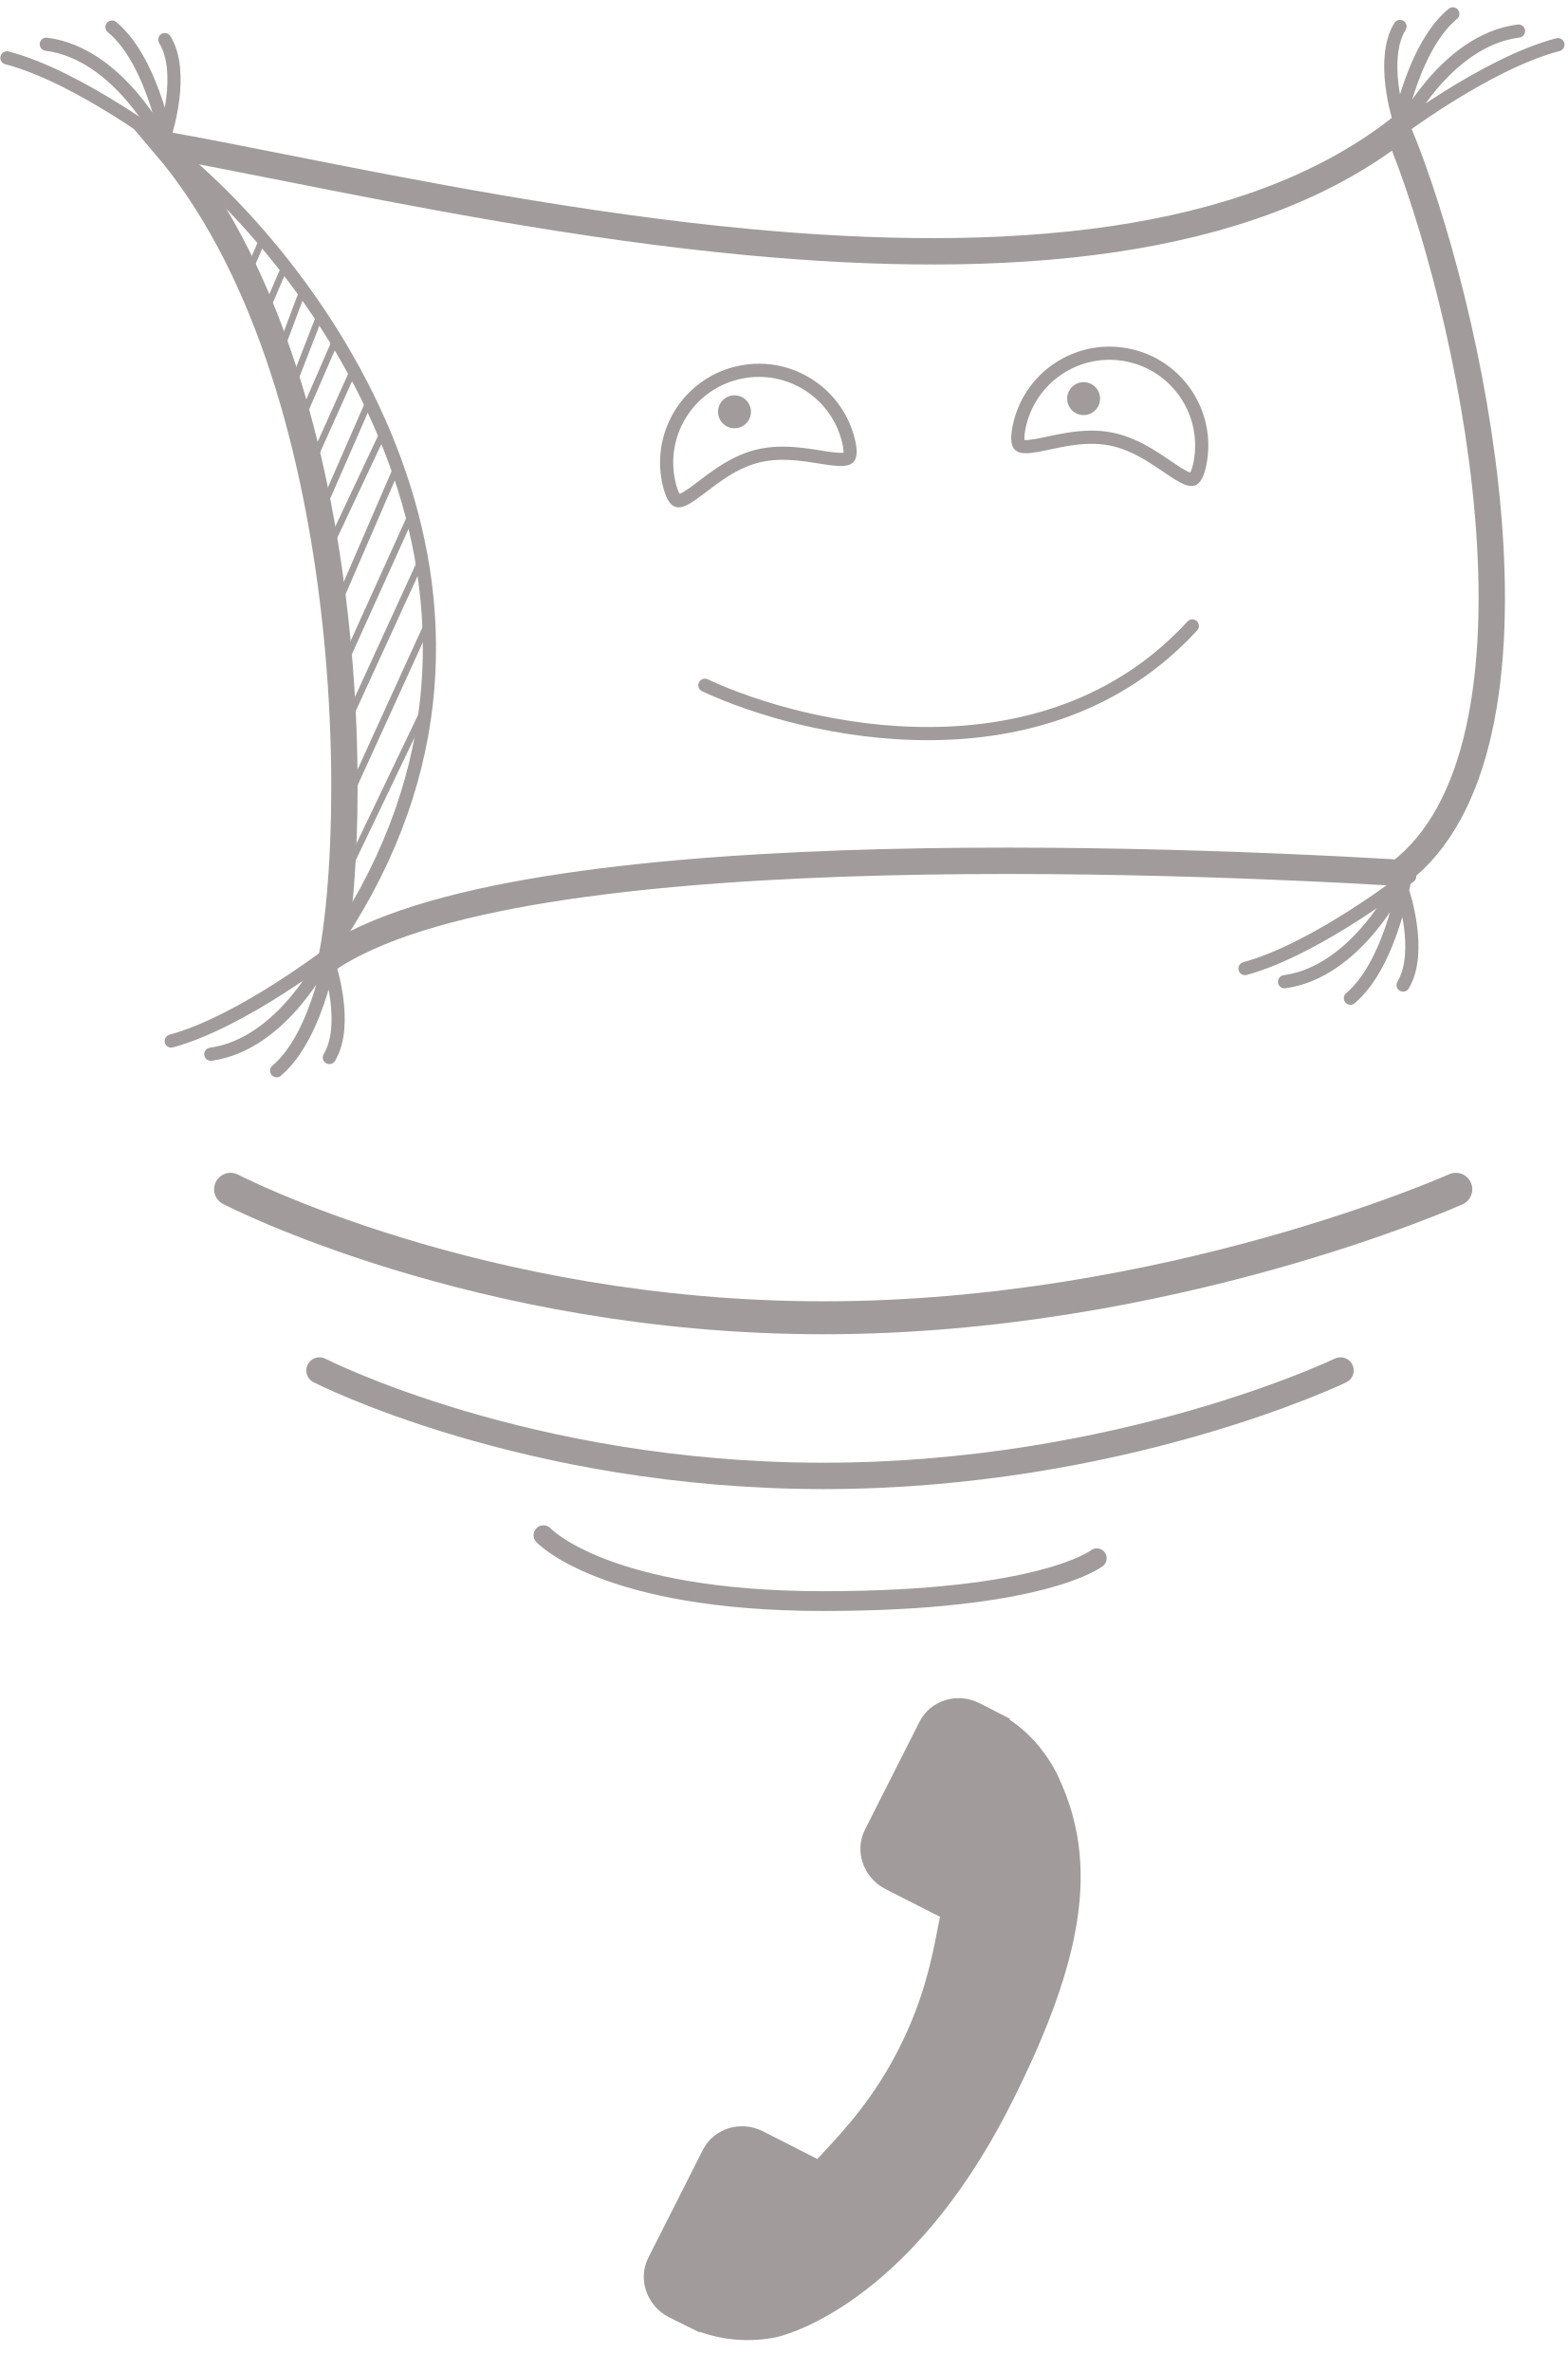
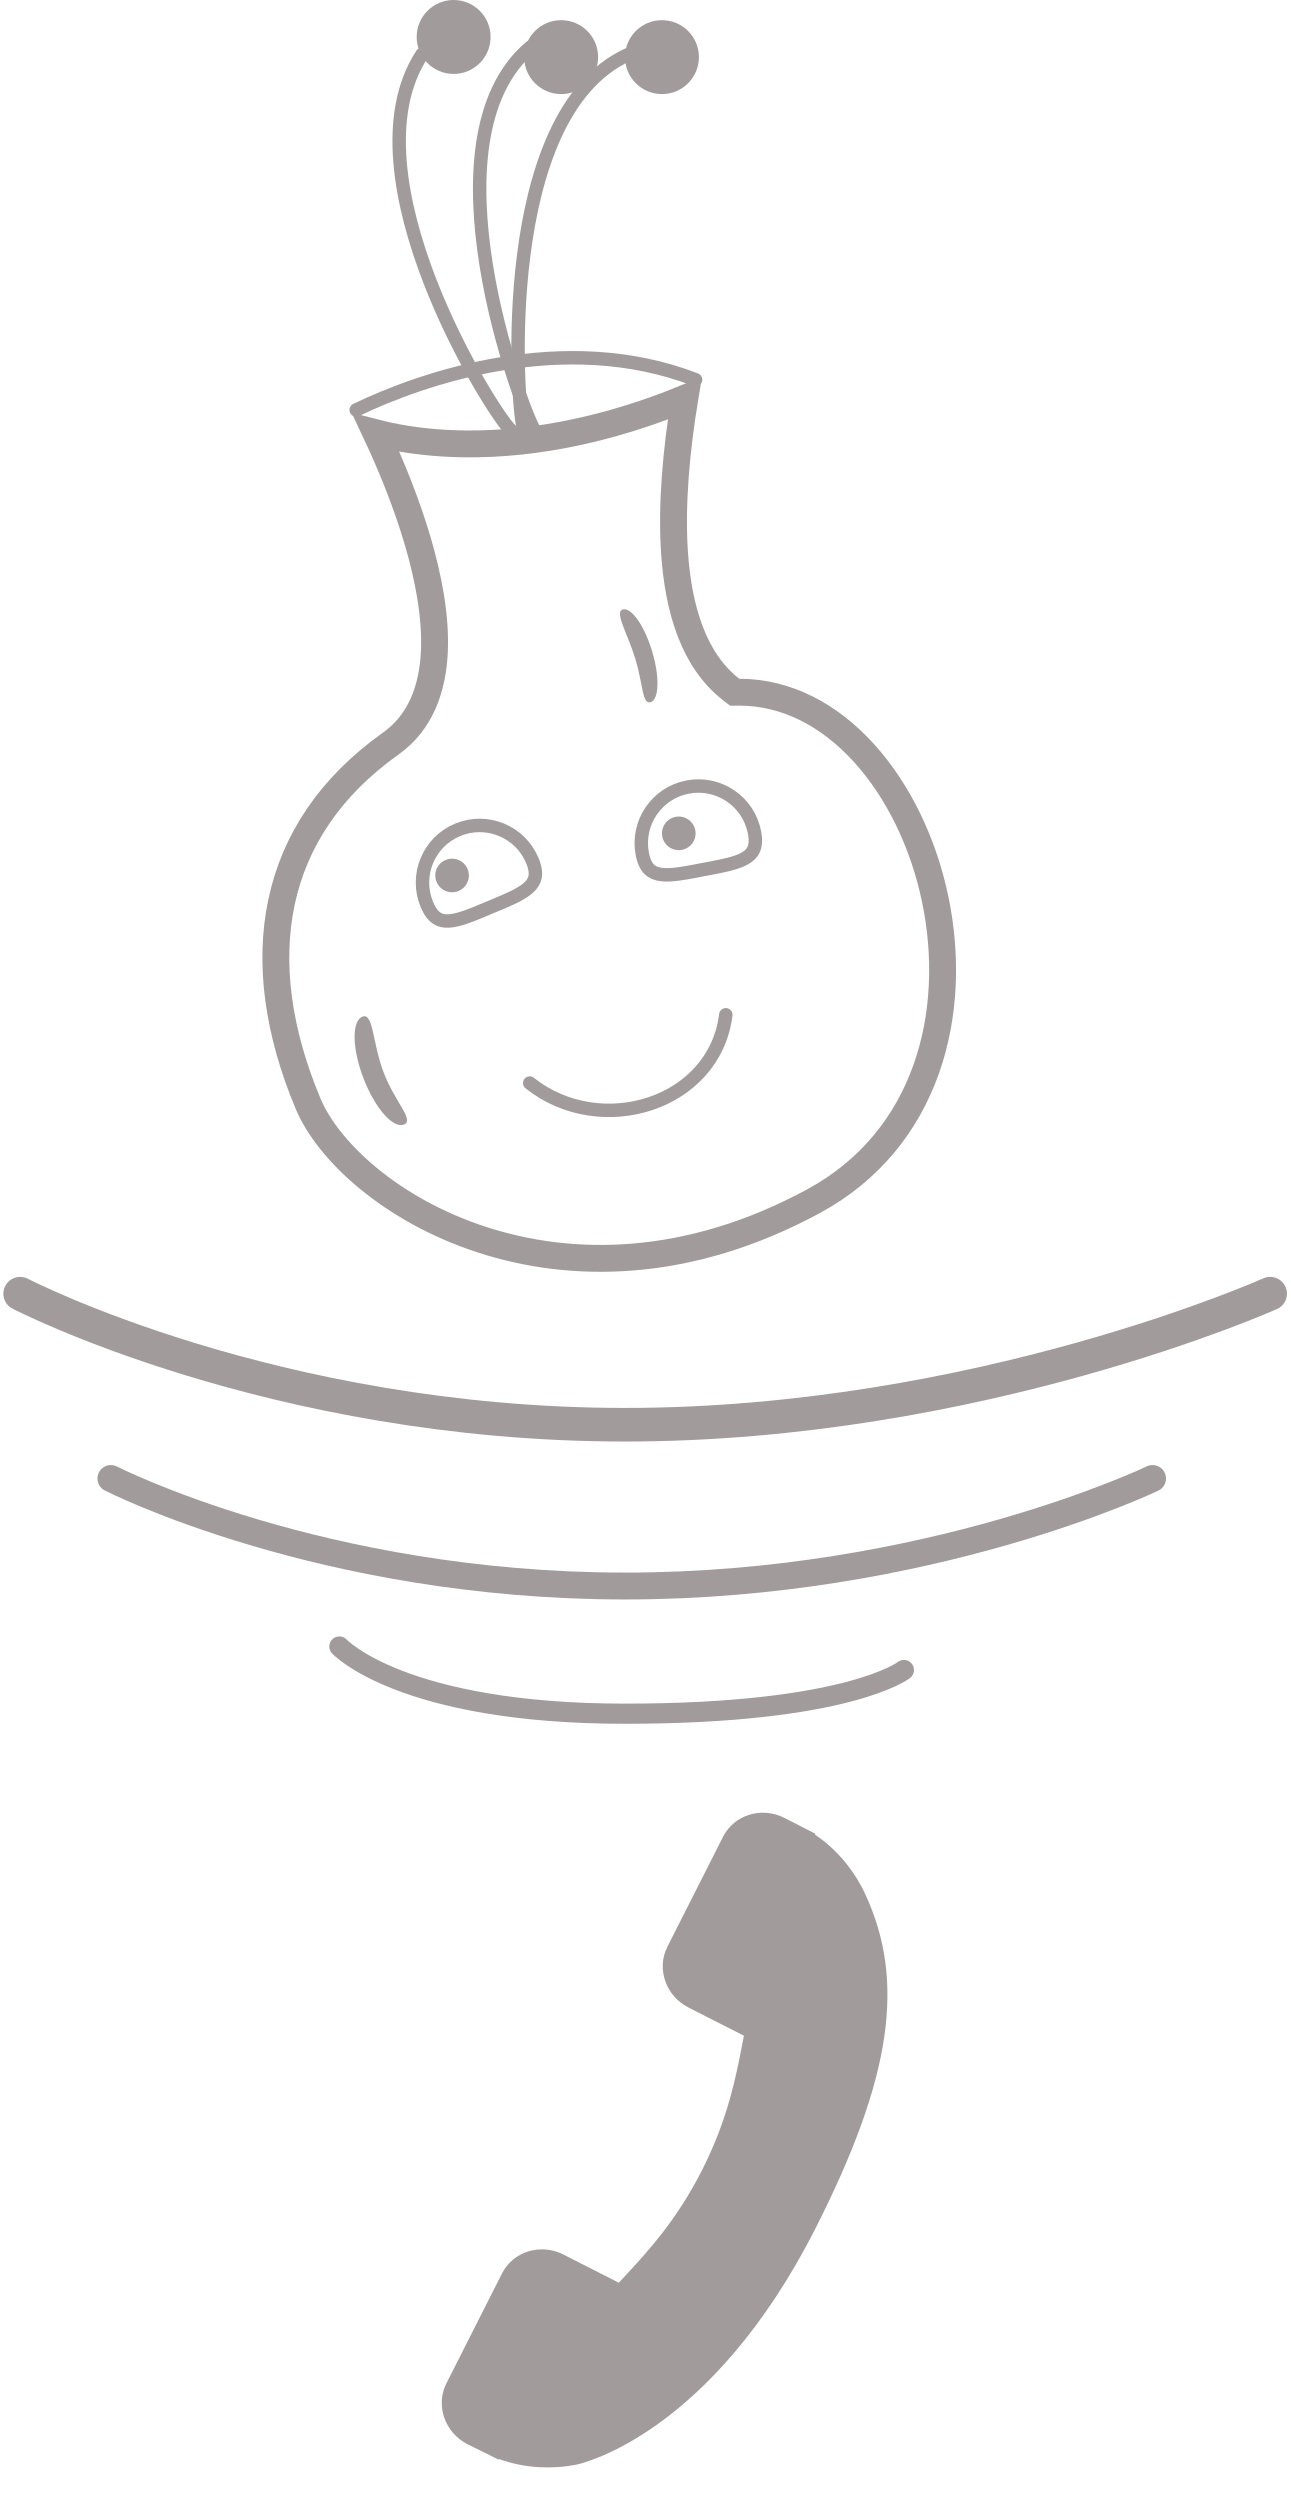
- <svg xmlns="http://www.w3.org/2000/svg" width="238" height="360" fill="none">
-   <path d="M35 180.5S72.537 200 125 200s96-19.5 96-19.5" stroke="#A19B9B" stroke-width="5" stroke-linecap="round" stroke-linejoin="round" />
-   <path d="M48.5 208s31.245 16 76.5 16c45.255 0 78.5-16 78.5-16" stroke="#A19B9B" stroke-width="4" stroke-linecap="round" stroke-linejoin="round" />
-   <path d="M82.5 233s9.26 10 42.5 10 41.5-6.5 41.5-6.5" stroke="#A19B9B" stroke-width="3" stroke-linecap="round" stroke-linejoin="round" />
-   <path d="M98.42 342.653l8.293-16.389c1.655-3.254 5.747-4.508 9.121-2.79l8.246 4.196c.322-.345.654-.704 1.003-1.084 3.212-3.46 7.606-8.2 11.405-15.713 3.812-7.53 5.033-13.894 5.929-18.541.094-.492.183-.966.276-1.419l-5.533-2.81-2.722-1.388c-3.379-1.72-4.78-5.773-3.133-9.032l8.293-16.39c1.649-3.256 5.742-4.511 9.122-2.79l4.619 2.368-.064.125a21.214 21.214 0 0 1 4.518 4.128c1.244 1.546 2.21 3.094 2.951 4.719 6.048 12.997 3.918 27.377-7.342 49.624-15.565 30.75-34.786 35.089-35.618 35.266a21.893 21.893 0 0 1-5.561.385 21.064 21.064 0 0 1-5.967-1.214l-.053.092-4.65-2.305c-3.374-1.722-4.778-5.775-3.134-9.038z" fill="#A19B9B" />
-   <path d="M40 36l-3 7m6-2l-3 7m6-4l-3 8m5.5-4L45 57m6-5.5L46 63m7.5-6.5L47 71m9-10l-7 16m15.5 30.5l-11.5 24M58 66l-8 17m10-11.5L52 90m10.5-12L53 99m10.5-13l-11 24M65 94.5L52 123" stroke="#A19B9B" stroke-linecap="round" stroke-linejoin="round" />
-   <path d="M26 158c11-3 25-14 25-14m-1.5 1S43 158.5 32 160m18.5-17s-2 14-8.5 19.5m8-16s3 9 0 14M189 147c11-3 25-14 25-14m-1.5 1s-6.5 13.5-17.5 15m18.5-17s-2 14-8.5 19.5m8-16s3 9 0 14M236.497 6.779c-11.032 2.878-25.153 13.723-25.153 13.723m1.511-.982s6.649-13.428 17.665-14.807m-18.687 16.795s2.154-13.977 8.715-19.405m-8.176 15.911s-2.901-9.033.154-14M1.05 8.779c11.032 2.878 25.152 13.723 25.152 13.723m-1.511-.982S18.043 8.091 7.027 6.712m18.686 16.796S23.56 9.53 17 4.103m8.175 15.911s2.9-9.033-.155-14" stroke="#A19B9B" stroke-width="2" stroke-linecap="round" stroke-linejoin="round" />
-   <path d="M50.535 91.005c-3.028-24.541-10.426-51.316-25.556-69.06 5.255.936 11.356 2.145 18.093 3.48 19.821 3.929 45.15 8.949 70.655 11.329 18.861 1.76 38.009 2.106 55.406-.48 16.399-2.438 31.371-7.5 43.075-16.562 5.511 13.27 11.771 36.068 13.674 58.21 1.011 11.762.782 23.227-1.381 32.924-2.103 9.427-5.983 16.97-12.105 21.615-21.371-1.242-57.413-2.696-90.776-1.146-16.865.783-33.112 2.337-46.457 5.094-6.674 1.378-12.671 3.067-17.68 5.136-2.618 1.081-5.002 2.281-7.084 3.617.84-4.565 1.451-10.535 1.727-17.378.427-10.557.06-23.395-1.591-36.779z" stroke="#A19B9B" stroke-width="4" />
-   <path d="M107 104c15.333 7.167 51.6 15.4 74-9" stroke="#A19B9B" stroke-width="2" stroke-linecap="round" />
-   <path d="M128.781 66.792c.24.953.299 1.607.258 2.044-.039.415-.159.567-.238.636-.102.089-.309.193-.745.236-.434.042-.991.014-1.691-.07-.583-.069-1.219-.17-1.921-.281l-.419-.067a49.321 49.321 0 0 0-2.776-.375c-1.954-.196-4.123-.226-6.29.318-2.166.545-4.063 1.596-5.693 2.693a49.705 49.705 0 0 0-2.269 1.642l-.337.257c-.566.43-1.079.82-1.56 1.156-.578.405-1.056.693-1.458.861-.404.168-.636.174-.767.144-.103-.023-.281-.1-.511-.448-.243-.365-.499-.97-.739-1.923-1.884-7.5 2.668-15.106 10.167-16.99 7.498-1.884 15.105 2.668 16.989 10.167zm53.385 3.512c-.189.965-.414 1.582-.637 1.96-.212.36-.385.445-.487.474-.129.037-.361.043-.773-.104-.411-.147-.903-.41-1.501-.783a50.207 50.207 0 0 1-1.618-1.073l-.351-.239a49.09 49.09 0 0 0-2.352-1.521c-1.685-1.01-3.634-1.961-5.826-2.391-2.192-.43-4.356-.287-6.298.011-.972.15-1.901.34-2.752.52l-.415.088c-.696.148-1.325.283-1.904.382-.695.12-1.25.177-1.685.158-.438-.02-.65-.113-.756-.196-.083-.066-.211-.21-.272-.623-.063-.434-.038-1.09.151-2.055 1.489-7.588 8.847-12.531 16.434-11.042 7.588 1.49 12.531 8.847 11.042 16.434z" stroke="#A19B9B" stroke-width="2" />
-   <circle cx="111.5" cy="62.5" r="2.5" fill="#A19B9B" />
-   <circle cx="164.5" cy="60.5" r="2.5" fill="#A19B9B" />
-   <path d="M27 23.5C49.833 42.333 86.3 93 49.5 145" stroke="#A19B9B" stroke-width="2" />
+ <svg xmlns="http://www.w3.org/2000/svg" width="192" height="372" viewBox="0 0 192 372" fill="none">
+   <path d="M3 192.5C3 192.5 40.537 212 93 212C145.463 212 189 192.5 189 192.5" stroke="#A19B9B" stroke-width="5" stroke-linecap="round" stroke-linejoin="round" />
+   <path d="M16.5 220C16.5 220 47.745 236 93 236C138.255 236 171.5 220 171.5 220" stroke="#A19B9B" stroke-width="4" stroke-linecap="round" stroke-linejoin="round" />
+   <path d="M50.5 245C50.5 245 59.76 255 93 255C126.24 255 134.5 248.5 134.5 248.5" stroke="#A19B9B" stroke-width="3" stroke-linecap="round" stroke-linejoin="round" />
+   <path d="M66.419 354.653L74.713 338.264C76.368 335.01 80.46 333.756 83.834 335.474L92.08 339.67C92.402 339.325 92.734 338.966 93.083 338.586C96.294 335.126 100.689 330.386 104.488 322.873C108.3 315.343 109.521 308.979 110.417 304.332C110.511 303.84 110.6 303.366 110.693 302.913L105.16 300.103L102.438 298.715C99.059 296.995 97.658 292.942 99.305 289.683L107.598 273.293C109.247 270.037 113.34 268.782 116.72 270.503L121.339 272.871L121.275 272.996C122.927 274.106 124.463 275.507 125.793 277.124C127.037 278.67 128.003 280.218 128.744 281.843C134.792 294.84 132.662 309.22 121.402 331.467C105.837 362.217 86.616 366.556 85.784 366.733C83.963 367.096 82.147 367.224 80.223 367.118C78.155 366.999 76.123 366.584 74.257 365.904L74.203 365.996L69.553 363.691C66.179 361.969 64.775 357.916 66.419 354.653Z" fill="#A19B9B" />
+   <path d="M77.865 63.666C76.865 60.166 73.865 17.166 93.365 8.166" stroke="#A19B9B" stroke-width="2" stroke-linecap="round" />
+   <path d="M79.5 64C77.602 60.894 62.551 20.878 78.942 7" stroke="#A19B9B" stroke-width="2" stroke-linecap="round" />
+   <path d="M76 64C73.296 61.563 51.041 26.043 62.802 8.072" stroke="#A19B9B" stroke-width="2" stroke-linecap="round" />
+   <path d="M55.933 64.408C58.389 65.039 61.753 65.674 65.939 65.934C74.662 66.475 86.906 65.384 101.894 59.285C100.644 66.922 99.883 74.988 100.367 82.209C100.923 90.503 103.157 98.201 108.77 102.577L109.312 103H110C117.057 103 123.428 106.406 128.536 112.025C133.652 117.653 137.416 125.424 139.167 133.845C142.678 150.735 138.019 169.549 121.047 178.741C102.362 188.863 85.057 188.824 71.671 184.454C58.167 180.045 48.81 171.299 45.844 164.227C41.359 153.532 39.963 143.328 41.883 134.253C43.794 125.215 49.031 117.115 58.158 110.63C62.648 107.44 64.369 102.382 64.629 97.041C64.888 91.711 63.72 85.8 62.118 80.383C60.508 74.94 58.419 69.862 56.74 66.156C56.459 65.534 56.188 64.95 55.933 64.408Z" stroke="#A19B9B" stroke-width="4" stroke-linecap="round" />
+   <circle cx="67.27" cy="130.271" r="2.5" transform="rotate(-22.6791 67.2705 130.271)" fill="#A19B9B" />
+   <circle cx="101.004" cy="124.004" r="2.5" transform="rotate(13.1776 101.004 124.004)" fill="#A19B9B" />
+   <path d="M78.821 161.159C89.336 169.542 106.341 164.375 108 151" stroke="#A19B9B" stroke-width="2" stroke-linecap="round" stroke-linejoin="round" />
+   <path d="M53 61C62.666 56.333 83.9 48.9 103.5 56.5" stroke="#A19B9B" stroke-width="2" stroke-linecap="round" />
+   <path d="M79.21 128.049C79.665 129.139 79.735 129.928 79.618 130.519C79.502 131.1 79.183 131.612 78.622 132.112C78.047 132.625 77.254 133.094 76.257 133.572C75.436 133.966 74.528 134.344 73.545 134.752C73.336 134.839 73.124 134.927 72.909 135.017C72.694 135.107 72.483 135.196 72.275 135.283C71.293 135.695 70.387 136.077 69.529 136.384C68.489 136.757 67.597 136.992 66.829 137.04C66.079 137.088 65.49 136.955 64.996 136.629C64.492 136.297 63.98 135.694 63.524 134.604C61.714 130.272 63.758 125.293 68.09 123.483C72.421 121.673 77.4 123.717 79.21 128.049Z" stroke="#A19B9B" stroke-width="2" />
+   <path d="M112.271 123.866C112.492 125.027 112.398 125.813 112.162 126.367C111.929 126.912 111.511 127.347 110.86 127.721C110.192 128.105 109.318 128.401 108.245 128.664C107.36 128.881 106.394 129.063 105.348 129.261C105.126 129.303 104.901 129.345 104.672 129.389C104.443 129.433 104.217 129.476 103.996 129.519C102.951 129.721 101.985 129.907 101.082 130.031C99.988 130.182 99.067 130.229 98.305 130.118C97.561 130.01 97.012 129.76 96.595 129.339C96.171 128.911 95.794 128.215 95.572 127.054C94.692 122.443 97.716 117.991 102.327 117.111C106.939 116.23 111.39 119.255 112.271 123.866Z" stroke="#A19B9B" stroke-width="2" />
+   <circle cx="98.5" cy="8.5" r="4.5" fill="#A19B9B" stroke="#A19B9B" stroke-width="2" />
+   <circle cx="83.5" cy="8.5" r="4.5" fill="#A19B9B" stroke="#A19B9B" stroke-width="2" />
+   <circle cx="67.5" cy="5.5" r="4.5" fill="#A19B9B" stroke="#A19B9B" stroke-width="2" />
+   <path d="M97.031 96.895C98.179 100.703 98.08 104.1 96.811 104.483C95.541 104.865 95.705 101.909 94.557 98.101C93.41 94.293 91.386 91.075 92.655 90.692C93.924 90.31 95.884 93.087 97.031 96.895Z" fill="#A19B9B" />
+   <path d="M57.098 159.609C58.797 164.044 61.722 166.711 60.096 167.333C58.47 167.956 55.775 164.866 54.076 160.431C52.377 155.996 52.318 151.896 53.944 151.274C55.57 150.651 55.399 155.174 57.098 159.609Z" fill="#A19B9B" />
</svg>
